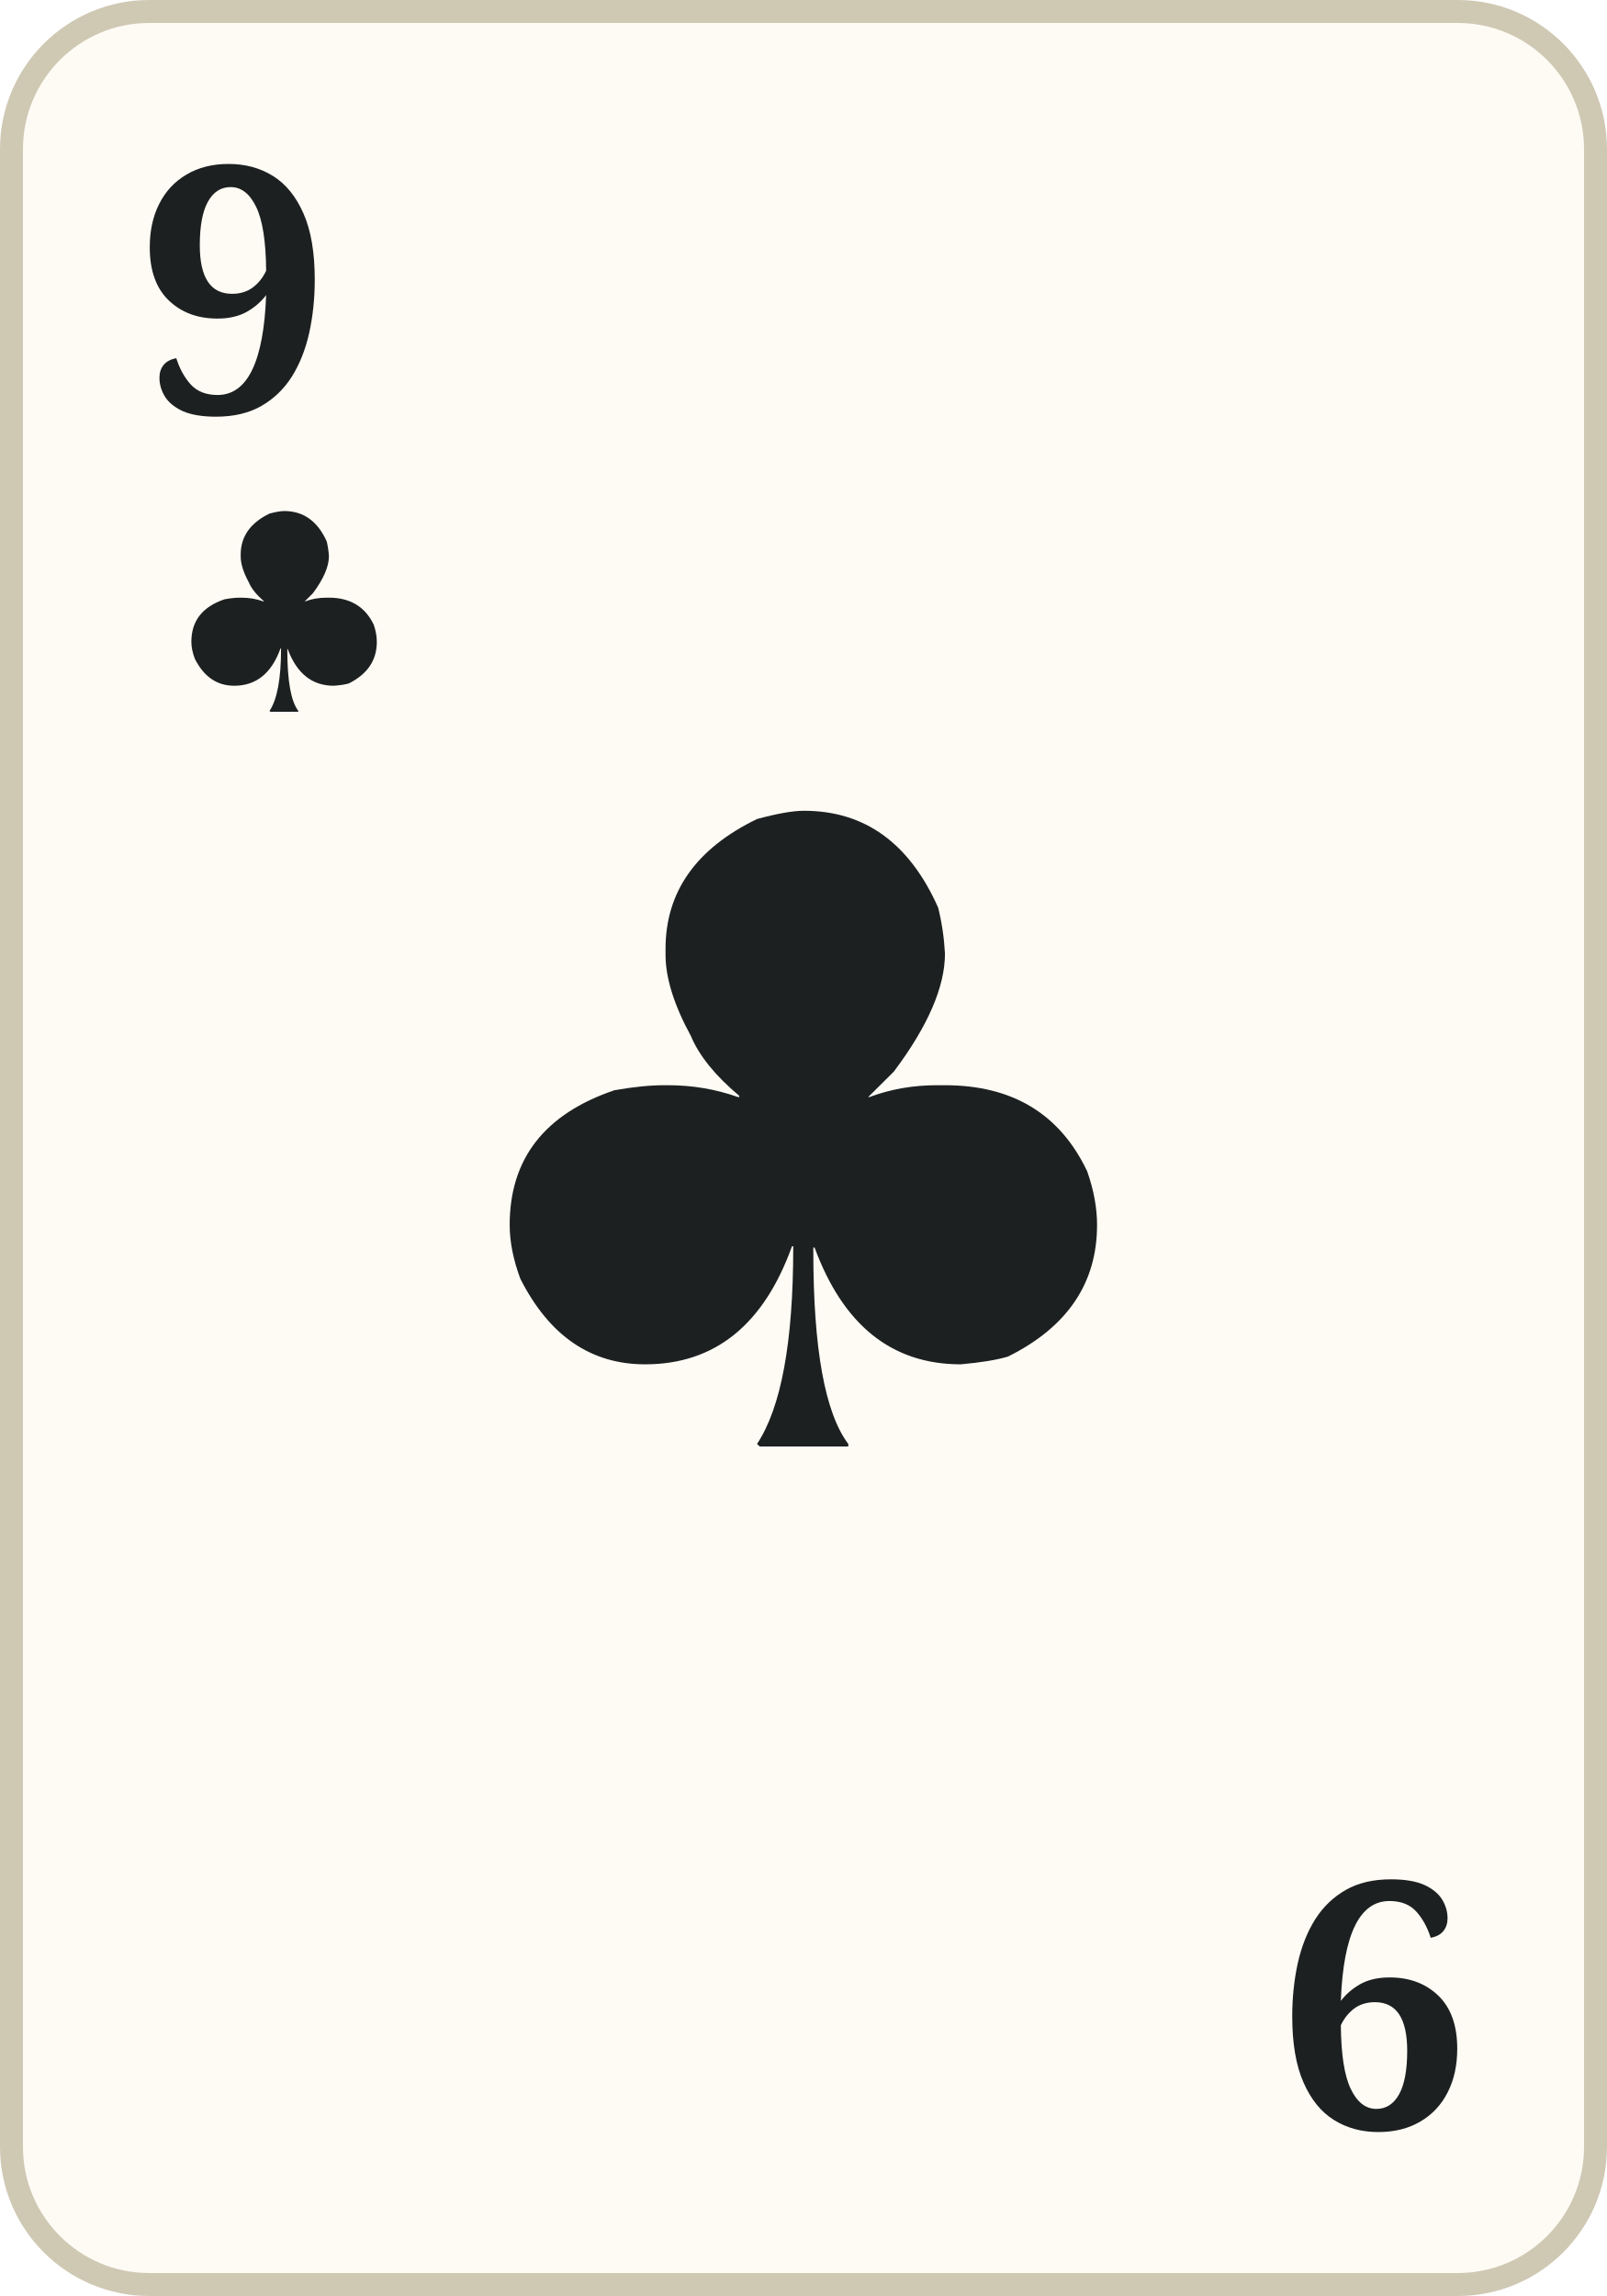
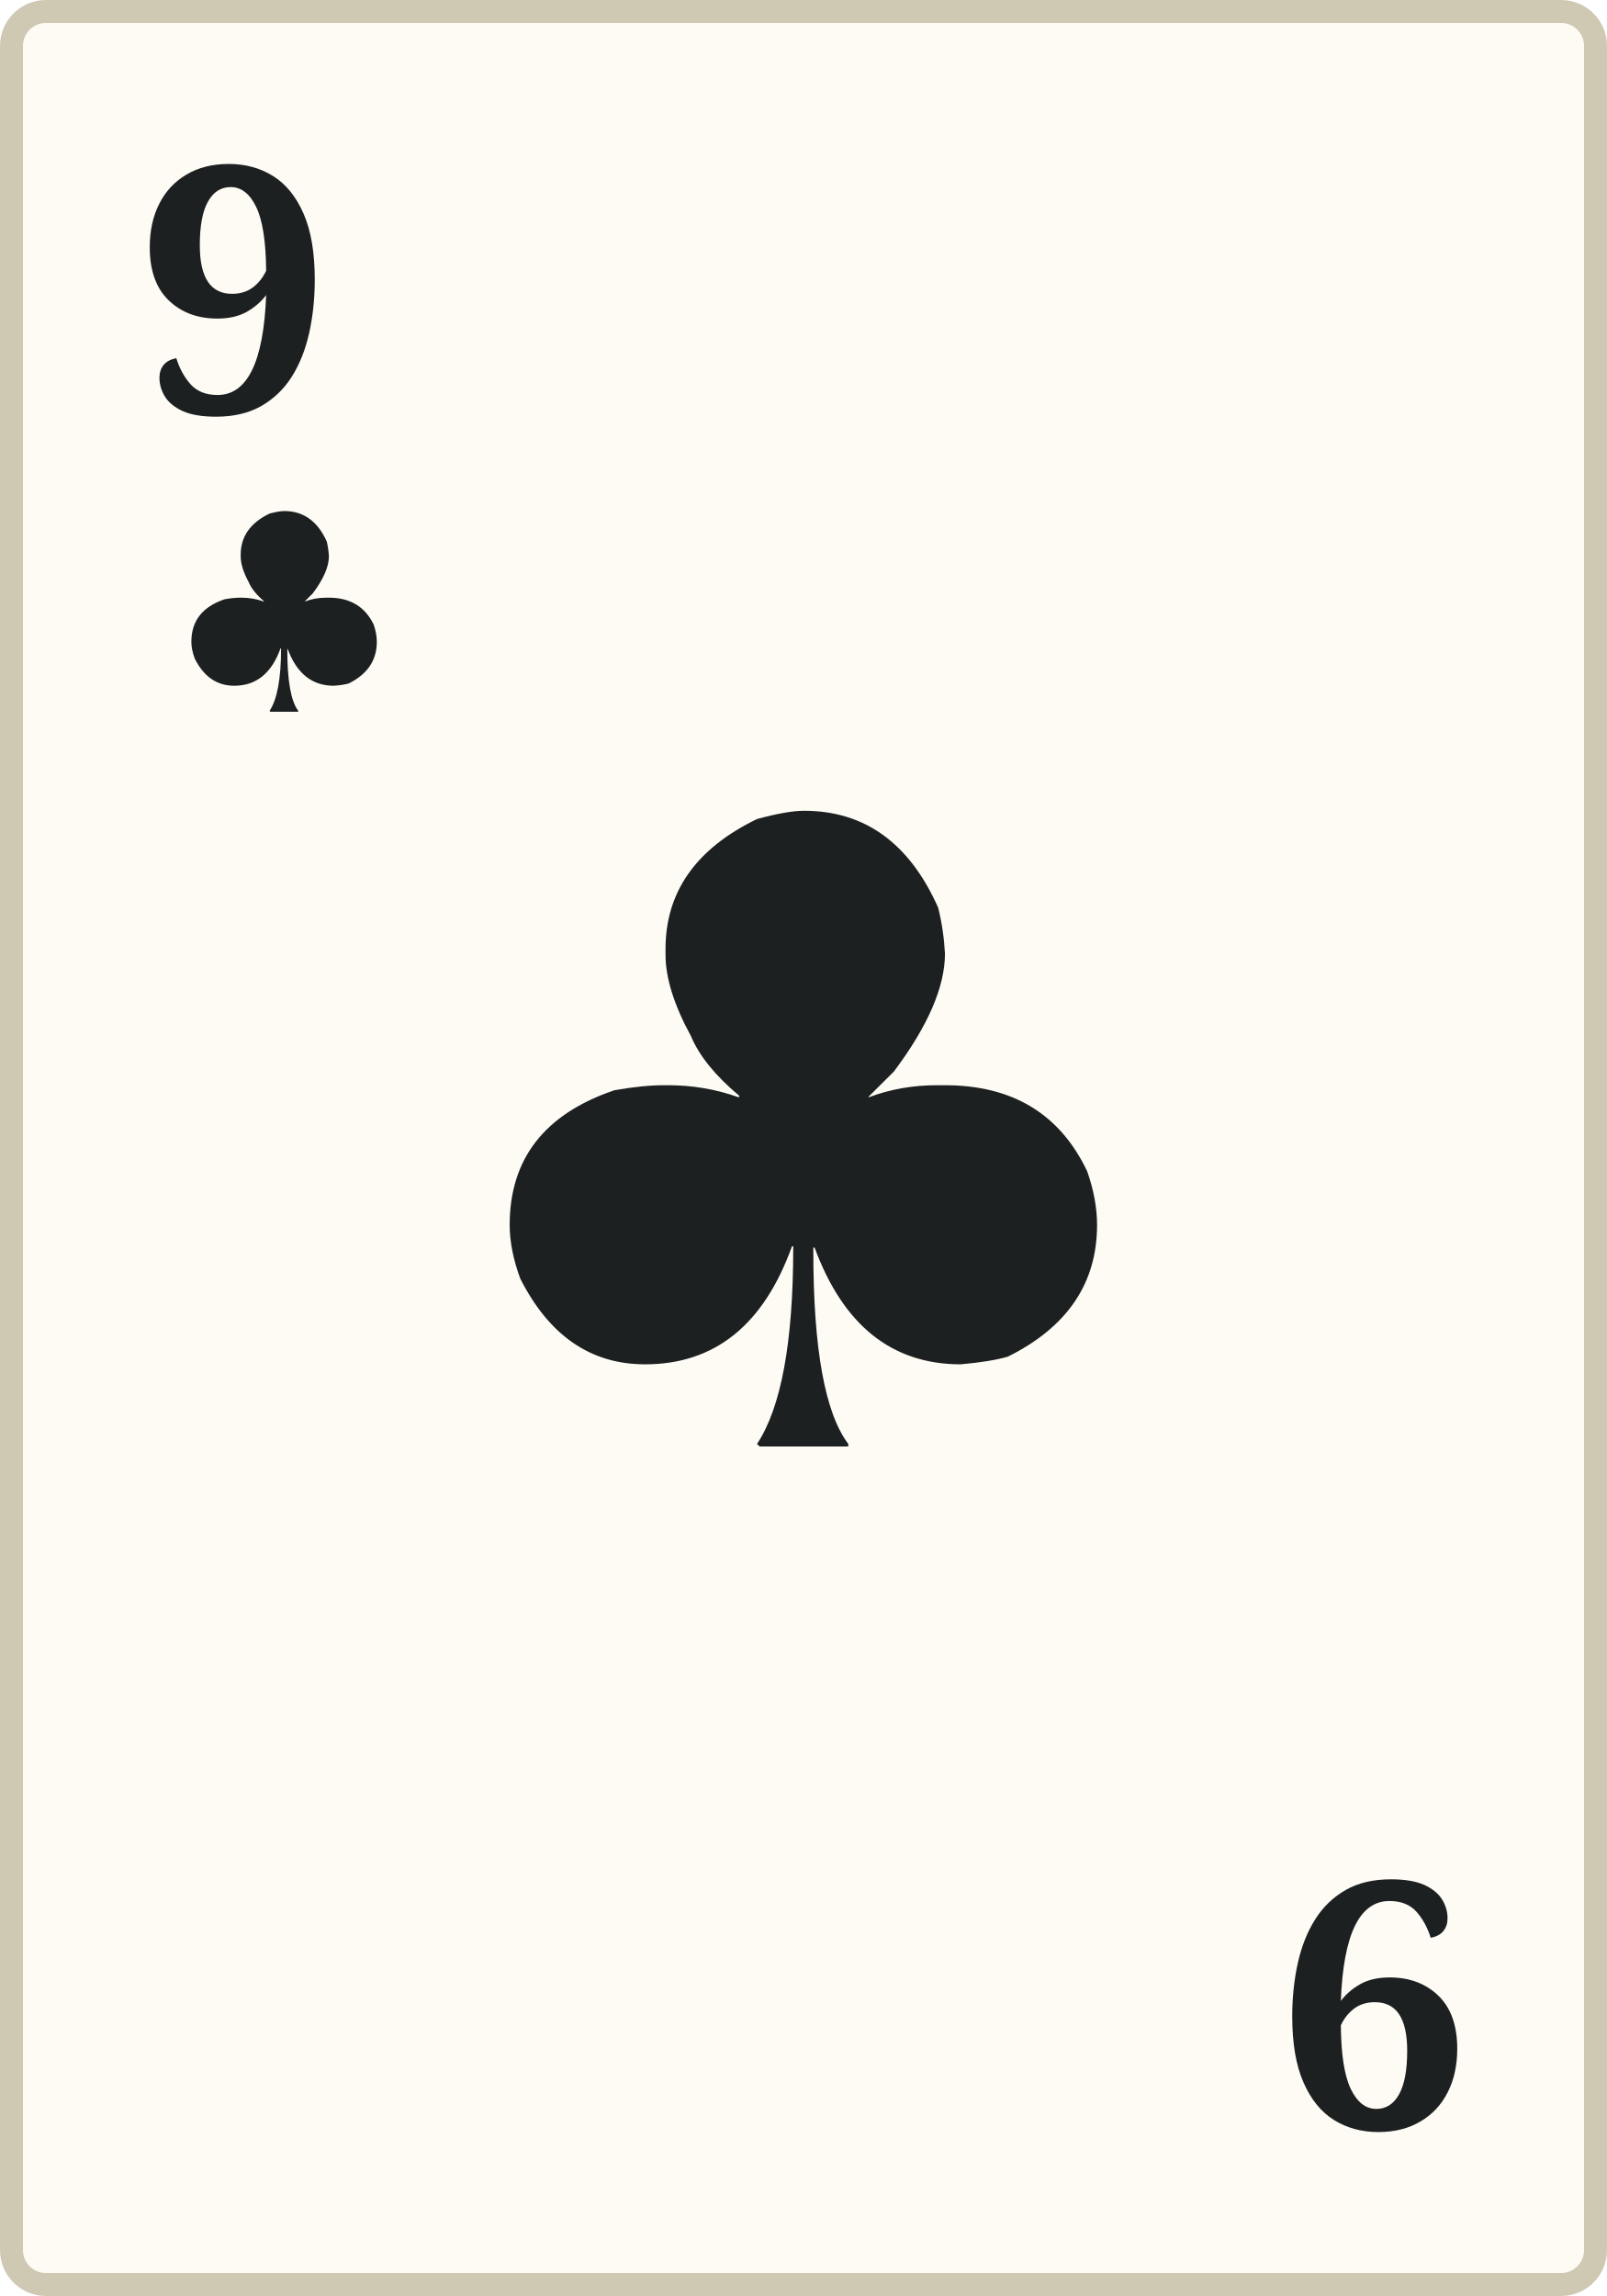
<svg xmlns="http://www.w3.org/2000/svg" width="140" height="200" viewBox="0 0 140 200">
-   <rect x="1" y="1" width="138" height="198" rx="12" fill="#fdfbf4" stroke="#cfc8b3" stroke-width="2" />
+   <rect x="1" y="1" width="138" height="198" rx="3" fill="#fdfbf4" stroke="#cfc8b3" stroke-width="2" />
  <text x="12" y="36" font-family="Georgia, serif" font-size="30" font-weight="700" fill="#1d2021">9</text>
  <text x="14" y="62" font-family="Georgia, serif" font-size="24" fill="#1d2021">♣</text>
  <text x="70" y="126" font-family="Georgia, serif" font-size="76" text-anchor="middle" fill="#1d2021">♣</text>
  <g transform="rotate(180 70 100)">
    <text x="12" y="36" font-family="Georgia, serif" font-size="30" font-weight="700" fill="#1d2021">9</text>
  </g>
</svg>
